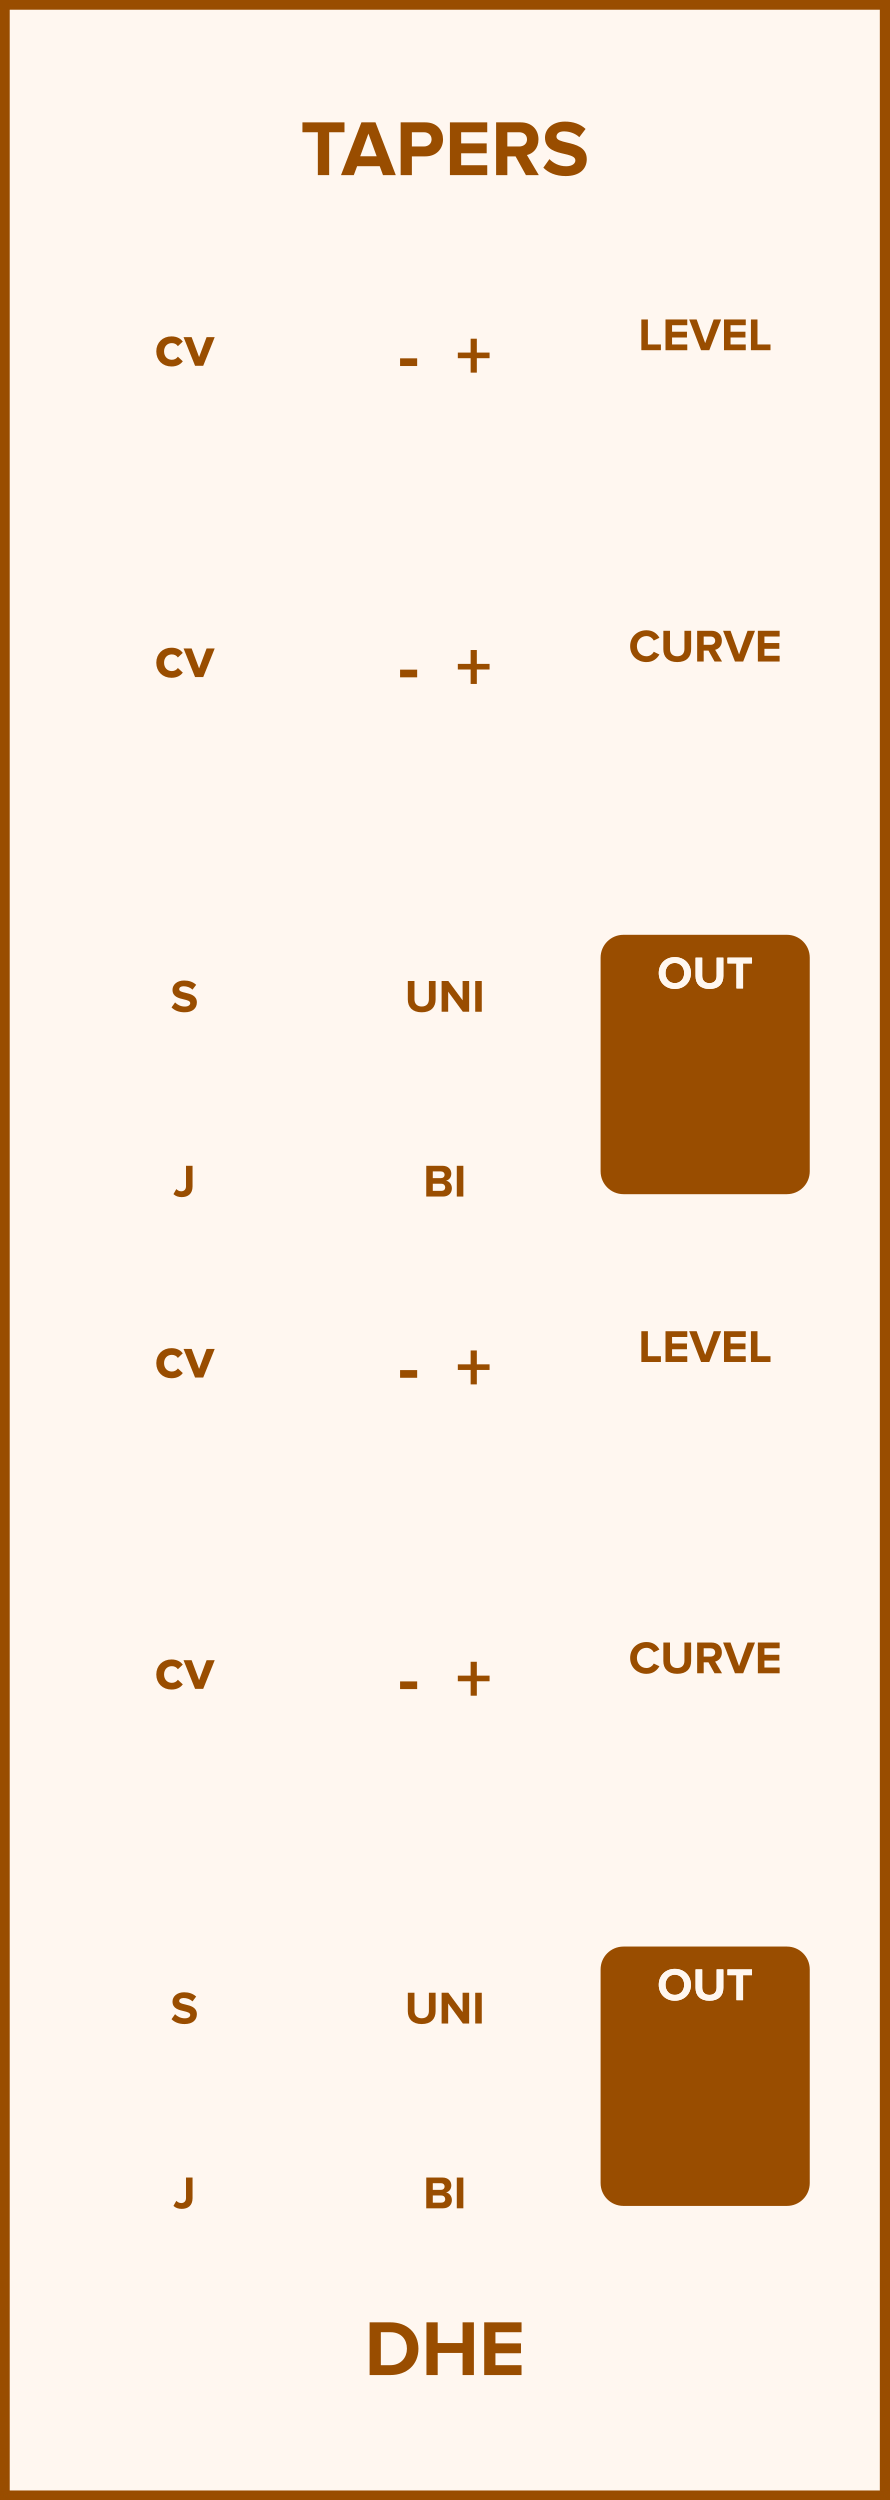
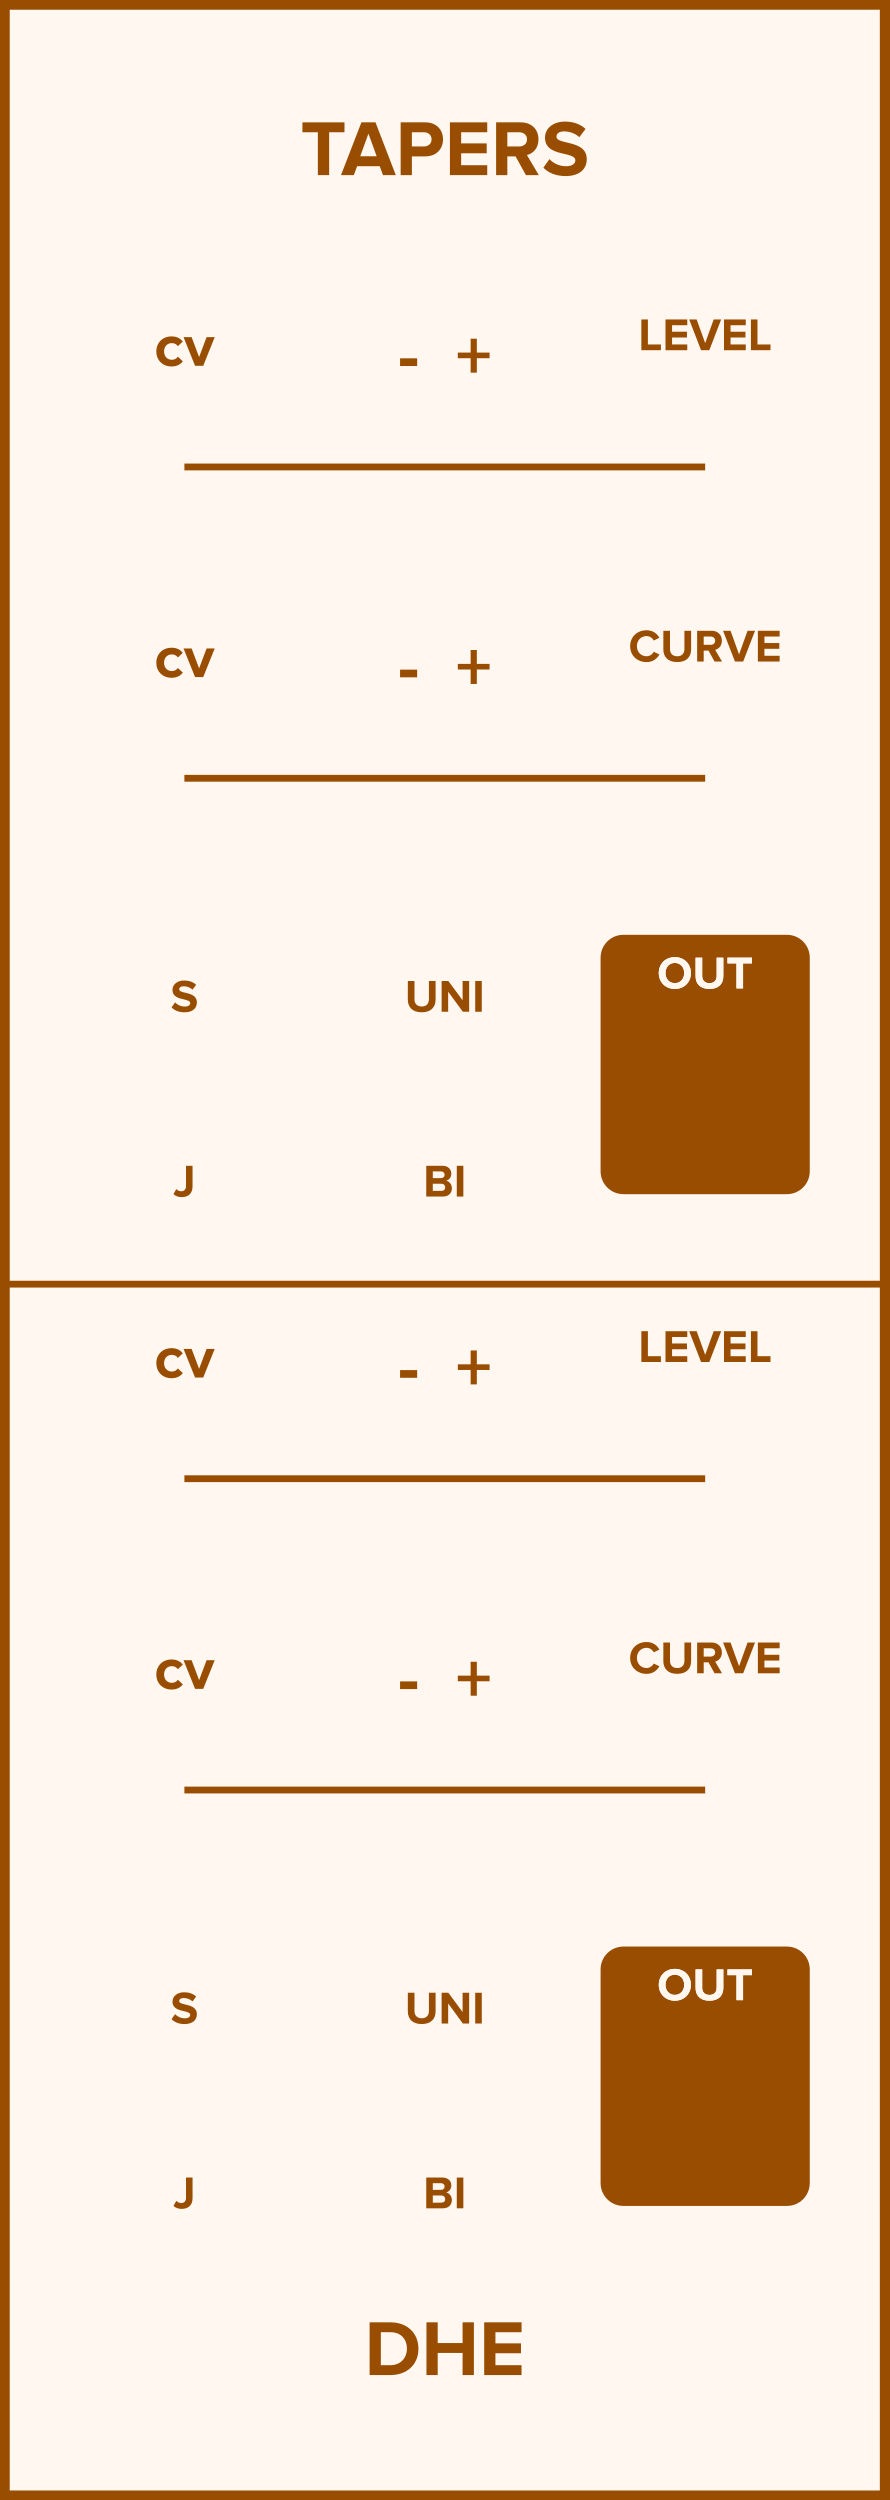
<svg xmlns="http://www.w3.org/2000/svg" id="svg132" height="379.429" width="135.000" version="1.1">
  <defs id="defs136" />
  <g id="g130" transform="scale(2.953)">
    <path id="rect2" d="M 0,0 H 45.72 V 128.5 H 0 Z" style="fill:#fff7f0;stroke:#994d00;stroke-width:1" />
    <g id="g6" transform="translate(22.86,9)">
      <g id="text4" style="font-weight:bold;font-size:4.064px;font-family:'Proxima Nova';dominant-baseline:alphabetic;text-anchor:middle;fill:#994d00" aria-label="TAPERS">
        <path id="path141" style="font-weight:bold;font-size:4.064px;font-family:'Proxima Nova';dominant-baseline:alphabetic;text-anchor:middle;fill:#994d00" d="m -6.524,0 h 0.581 v -2.203 h 0.788 v -0.508 H -7.316 v 0.508 h 0.792 z" />
        <path id="path143" style="font-weight:bold;font-size:4.064px;font-family:'Proxima Nova';dominant-baseline:alphabetic;text-anchor:middle;fill:#994d00" d="m -3.176,0 h 0.658 l -1.044,-2.711 h -0.723 L -5.334,0 h 0.658 l 0.171,-0.459 h 1.162 z m -0.748,-2.134 0.423,1.166 h -0.845 z" />
        <path id="path145" style="font-weight:bold;font-size:4.064px;font-family:'Proxima Nova';dominant-baseline:alphabetic;text-anchor:middle;fill:#994d00" d="m -2.268,0 h 0.577 v -0.963 h 0.691 c 0.585,0 0.91,-0.402 0.91,-0.874 0,-0.475 -0.321,-0.874 -0.91,-0.874 H -2.268 Z m 1.589,-1.837 c 0,0.224 -0.171,0.366 -0.398,0.366 h -0.614 v -0.732 h 0.614 c 0.228,0 0.398,0.138 0.398,0.366 z" />
        <path id="path147" style="font-weight:bold;font-size:4.064px;font-family:'Proxima Nova';dominant-baseline:alphabetic;text-anchor:middle;fill:#994d00" d="M 0.264,0 H 2.182 V -0.508 H 0.841 V -1.122 H 2.154 V -1.63 H 0.841 v -0.573 H 2.182 v -0.508 H 0.264 Z" />
        <path id="path149" style="font-weight:bold;font-size:4.064px;font-family:'Proxima Nova';dominant-baseline:alphabetic;text-anchor:middle;fill:#994d00" d="m 4.17,0 h 0.662 l -0.61,-1.032 c 0.293,-0.069 0.593,-0.325 0.593,-0.805 0,-0.504 -0.345,-0.874 -0.91,-0.874 H 2.638 V 0 h 0.577 v -0.963 h 0.423 z m 0.057,-1.837 c 0,0.228 -0.175,0.366 -0.406,0.366 h -0.606 v -0.732 h 0.606 c 0.232,0 0.406,0.138 0.406,0.366 z" />
        <path id="path151" style="font-weight:bold;font-size:4.064px;font-family:'Proxima Nova';dominant-baseline:alphabetic;text-anchor:middle;fill:#994d00" d="M 5.066,-0.382 C 5.318,-0.126 5.692,0.049 6.212,0.049 c 0.732,0 1.085,-0.374 1.085,-0.87 0,-0.614 -0.569,-0.748 -1.016,-0.853 -0.293,-0.069 -0.541,-0.126 -0.541,-0.301 0,-0.163 0.138,-0.272 0.386,-0.272 0.276,0 0.569,0.093 0.788,0.297 l 0.321,-0.423 c -0.268,-0.248 -0.626,-0.378 -1.057,-0.378 -0.638,0 -1.028,0.374 -1.028,0.825 0,0.618 0.569,0.74 1.012,0.841 0.297,0.073 0.549,0.13 0.549,0.329 0,0.154 -0.154,0.301 -0.471,0.301 -0.374,0 -0.671,-0.167 -0.862,-0.366 z" />
      </g>
    </g>
    <g id="g10" transform="translate(22.86,119.5)">
      <g id="text8" style="font-weight:bold;font-size:4.064px;font-family:'Proxima Nova';dominant-baseline:hanging;text-anchor:middle;fill:#994d00" aria-label="DHE">
        <path id="path154" style="font-weight:bold;font-size:4.064px;font-family:'Proxima Nova';dominant-baseline:hanging;text-anchor:middle;fill:#994d00" d="m -3.863,2.568 h 1.069 c 0.849,0 1.439,-0.536 1.439,-1.353 0,-0.817 -0.589,-1.357 -1.439,-1.357 h -1.069 z m 0.577,-0.508 V 0.366 h 0.492 c 0.557,0 0.849,0.37 0.849,0.849 0,0.459 -0.313,0.845 -0.849,0.845 z" />
        <path id="path156" style="font-weight:bold;font-size:4.064px;font-family:'Proxima Nova';dominant-baseline:hanging;text-anchor:middle;fill:#994d00" d="M 0.915,2.568 H 1.496 V -0.142 H 0.915 V 0.923 H -0.365 V -0.142 H -0.942 V 2.568 h 0.577 V 1.431 h 1.28 z" />
        <path id="path158" style="font-weight:bold;font-size:4.064px;font-family:'Proxima Nova';dominant-baseline:hanging;text-anchor:middle;fill:#994d00" d="m 2.026,2.568 h 1.918 v -0.508 H 2.603 V 1.447 H 3.916 V 0.939 H 2.603 V 0.366 H 3.945 V -0.142 H 2.026 Z" />
      </g>
    </g>
-     <path id="line12" d="M 9.477,24 H 36.243" style="stroke-width:0.35" />
+     <path id="line12" d="M 9.477,24 H 36.243" style="stroke:#994d00;stroke-width:0.35" />
    <g id="g16" transform="translate(9.477,18.8)">
      <g id="text14" style="font-weight:bold;font-size:3.048px;font-family:'Proxima Nova';dominant-baseline:alphabetic;text-anchor:middle;fill:#994d00" aria-label="cv">
        <path id="path162" style="font-weight:bold;font-size:3.048px;font-family:'Proxima Nova';dominant-baseline:alphabetic;text-anchor:middle;fill:#994d00" d="m -1.444,-0.738 c 0,0.454 0.326,0.774 0.78,0.774 0.302,0 0.485,-0.131 0.582,-0.268 l -0.253,-0.235 c -0.07,0.098 -0.177,0.158 -0.311,0.158 -0.235,0 -0.399,-0.174 -0.399,-0.43 0,-0.256 0.165,-0.427 0.399,-0.427 0.134,0 0.241,0.055 0.311,0.158 l 0.253,-0.238 c -0.098,-0.134 -0.28,-0.265 -0.582,-0.265 -0.454,0 -0.78,0.32 -0.78,0.771 z" />
        <path id="path164" style="font-weight:bold;font-size:3.048px;font-family:'Proxima Nova';dominant-baseline:alphabetic;text-anchor:middle;fill:#994d00" d="M 0.549,0 H 0.967 L 1.558,-1.472 H 1.141 L 0.756,-0.448 0.372,-1.472 h -0.415 z" />
      </g>
    </g>
    <g id="g22" transform="translate(22.86,19.5)">
      <g id="text20" style="font-weight:bold;font-size:3.048px;font-family:'Proxima Nova';dominant-baseline:alphabetic;text-anchor:middle;fill:#994d00" aria-label="-  +">
        <path id="path167" style="font-size:larger" d="m -2.298,-0.688 h 0.878 V -1.083 h -0.878 z" />
        <path id="path169" style="font-size:larger" d="M 1.647,-1.09 H 2.302 V -1.379 H 1.647 v -0.713 H 1.329 v 0.713 H 0.67 v 0.289 H 1.329 v 0.742 h 0.318 z" />
      </g>
    </g>
    <g id="g26" transform="translate(36.243,18)">
      <g id="text24" style="font-weight:bold;font-size:2.371px;font-family:'Proxima Nova';dominant-baseline:alphabetic;text-anchor:middle;fill:#994d00" aria-label="LEVEL">
        <path id="path172" style="font-weight:bold;font-size:2.371px;font-family:'Proxima Nova';dominant-baseline:alphabetic;text-anchor:middle;fill:#994d00" d="m -3.28,0 h 1.005 v -0.296 h -0.669 V -1.581 h -0.337 z" />
        <path id="path174" style="font-weight:bold;font-size:2.371px;font-family:'Proxima Nova';dominant-baseline:alphabetic;text-anchor:middle;fill:#994d00" d="m -2.039,0 h 1.119 V -0.296 H -1.702 v -0.358 h 0.766 V -0.951 H -1.702 V -1.285 h 0.782 V -1.581 H -2.039 Z" />
        <path id="path176" style="font-weight:bold;font-size:2.371px;font-family:'Proxima Nova';dominant-baseline:alphabetic;text-anchor:middle;fill:#994d00" d="M -0.211,0 H 0.212 L 0.821,-1.581 H 0.437 L 4.8166107e-4,-0.365 -0.438,-1.581 h -0.384 z" />
        <path id="path178" style="font-weight:bold;font-size:2.371px;font-family:'Proxima Nova';dominant-baseline:alphabetic;text-anchor:middle;fill:#994d00" d="M 0.967,0 H 2.086 v -0.296 h -0.782 v -0.358 h 0.766 V -0.951 H 1.304 V -1.285 h 0.782 V -1.581 H 0.967 Z" />
        <path id="path180" style="font-weight:bold;font-size:2.371px;font-family:'Proxima Nova';dominant-baseline:alphabetic;text-anchor:middle;fill:#994d00" d="m 2.352,0 h 1.005 V -0.296 H 2.688 V -1.581 h -0.337 z" />
      </g>
    </g>
-     <path id="line28" d="M 9.477,40 H 36.243" style="stroke-width:0.35" />
+     <path id="line28" d="M 9.477,40 H 36.243" style="stroke:#994d00;stroke-width:0.35" />
    <g id="g32" transform="translate(9.477,34.8)">
      <g id="text30" style="font-weight:bold;font-size:3.048px;font-family:'Proxima Nova';dominant-baseline:alphabetic;text-anchor:middle;fill:#994d00" aria-label="cv">
        <path id="path184" style="font-weight:bold;font-size:3.048px;font-family:'Proxima Nova';dominant-baseline:alphabetic;text-anchor:middle;fill:#994d00" d="m -1.444,-0.738 c 0,0.454 0.326,0.774 0.78,0.774 0.302,0 0.485,-0.131 0.582,-0.268 l -0.253,-0.235 c -0.07,0.098 -0.177,0.158 -0.311,0.158 -0.235,0 -0.399,-0.174 -0.399,-0.43 0,-0.256 0.165,-0.427 0.399,-0.427 0.134,0 0.241,0.055 0.311,0.158 l 0.253,-0.238 c -0.098,-0.134 -0.28,-0.265 -0.582,-0.265 -0.454,0 -0.78,0.32 -0.78,0.771 z" />
        <path id="path186" style="font-weight:bold;font-size:3.048px;font-family:'Proxima Nova';dominant-baseline:alphabetic;text-anchor:middle;fill:#994d00" d="M 0.549,0 H 0.967 L 1.558,-1.472 H 1.141 L 0.756,-0.448 0.372,-1.472 h -0.415 z" />
      </g>
    </g>
    <g id="g38" transform="translate(22.86,35.5)">
      <g id="text36" style="font-weight:bold;font-size:3.048px;font-family:'Proxima Nova';dominant-baseline:alphabetic;text-anchor:middle;fill:#994d00" aria-label="-  +">
        <path id="path189" style="font-size:larger" d="m -2.298,-0.688 h 0.878 V -1.083 h -0.878 z" />
        <path id="path191" style="font-size:larger" d="M 1.647,-1.09 H 2.302 V -1.379 H 1.647 v -0.713 H 1.329 v 0.713 H 0.67 v 0.289 H 1.329 v 0.742 h 0.318 z" />
      </g>
    </g>
    <g id="g42" transform="translate(36.243,34)">
      <g id="text40" style="font-weight:bold;font-size:2.371px;font-family:'Proxima Nova';dominant-baseline:alphabetic;text-anchor:middle;fill:#994d00" aria-label="CURVE">
        <path id="path194" style="font-weight:bold;font-size:2.371px;font-family:'Proxima Nova';dominant-baseline:alphabetic;text-anchor:middle;fill:#994d00" d="m -3.014,0.028 c 0.349,0 0.548,-0.192 0.662,-0.389 l -0.289,-0.14 c -0.066,0.13 -0.209,0.23 -0.372,0.23 -0.287,0 -0.496,-0.221 -0.496,-0.519 0,-0.299 0.209,-0.519 0.496,-0.519 0.164,0 0.306,0.102 0.372,0.23 l 0.289,-0.142 c -0.111,-0.197 -0.313,-0.386 -0.662,-0.386 -0.474,0 -0.842,0.332 -0.842,0.818 0,0.486 0.368,0.818 0.842,0.818 z" />
        <path id="path196" style="font-weight:bold;font-size:2.371px;font-family:'Proxima Nova';dominant-baseline:alphabetic;text-anchor:middle;fill:#994d00" d="m -2.15,-0.631 c 0,0.389 0.232,0.659 0.714,0.659 0.481,0 0.714,-0.268 0.714,-0.662 V -1.581 H -1.066 v 0.939 c 0,0.221 -0.126,0.372 -0.37,0.372 -0.244,0 -0.372,-0.152 -0.372,-0.372 V -1.581 h -0.341 z" />
        <path id="path198" style="font-weight:bold;font-size:2.371px;font-family:'Proxima Nova';dominant-baseline:alphabetic;text-anchor:middle;fill:#994d00" d="M 0.481,0 H 0.867 L 0.512,-0.602 c 0.171,-0.04 0.346,-0.19 0.346,-0.469 0,-0.294 -0.202,-0.51 -0.531,-0.51 H -0.413 V 0 h 0.337 v -0.562 h 0.247 z m 0.033,-1.072 c 0,0.133 -0.102,0.213 -0.237,0.213 H -0.076 V -1.285 h 0.353 c 0.135,0 0.237,0.081 0.237,0.213 z" />
        <path id="path200" style="font-weight:bold;font-size:2.371px;font-family:'Proxima Nova';dominant-baseline:alphabetic;text-anchor:middle;fill:#994d00" d="m 1.531,0 h 0.422 L 2.562,-1.581 H 2.178 L 1.742,-0.365 1.303,-1.581 H 0.919 Z" />
        <path id="path202" style="font-weight:bold;font-size:2.371px;font-family:'Proxima Nova';dominant-baseline:alphabetic;text-anchor:middle;fill:#994d00" d="M 2.708,0 H 3.827 V -0.296 H 3.045 v -0.358 h 0.766 V -0.951 H 3.045 V -1.285 H 3.827 V -1.581 H 2.708 Z" />
      </g>
    </g>
    <g id="g46" transform="translate(9.477,60)">
      <g id="text44" style="font-weight:bold;font-size:2.371px;font-family:'Proxima Nova';dominant-baseline:hanging;text-anchor:middle;fill:#994d00" aria-label="J">
        <path id="path205" style="font-weight:bold;font-size:2.371px;font-family:'Proxima Nova';dominant-baseline:hanging;text-anchor:middle;fill:#994d00" d="m -0.562,1.373 c 0.114,0.111 0.266,0.154 0.424,0.154 0.325,0 0.557,-0.173 0.557,-0.548 V -0.083 H 0.083 v 1.057 c 0,0.154 -0.097,0.254 -0.247,0.254 -0.109,0 -0.19,-0.055 -0.251,-0.114 z" />
      </g>
    </g>
    <g id="g50" transform="translate(9.477,52)">
      <g id="text48" style="font-weight:bold;font-size:2.371px;font-family:'Proxima Nova';dominant-baseline:alphabetic;text-anchor:middle;fill:#994d00" aria-label="S">
        <path id="path208" style="font-weight:bold;font-size:2.371px;font-family:'Proxima Nova';dominant-baseline:alphabetic;text-anchor:middle;fill:#994d00" d="m -0.661,-0.223 c 0.147,0.149 0.365,0.251 0.669,0.251 0.427,0 0.633,-0.218 0.633,-0.507 0,-0.358 -0.332,-0.436 -0.593,-0.498 -0.171,-0.04 -0.315,-0.074 -0.315,-0.175 0,-0.095 0.081,-0.159 0.225,-0.159 0.161,0 0.332,0.055 0.46,0.173 l 0.187,-0.247 c -0.156,-0.145 -0.365,-0.221 -0.616,-0.221 -0.372,0 -0.6,0.218 -0.6,0.481 0,0.36 0.332,0.432 0.59,0.491 0.173,0.043 0.32,0.076 0.32,0.192 0,0.09 -0.09,0.175 -0.275,0.175 -0.218,0 -0.391,-0.097 -0.503,-0.213 z" />
      </g>
    </g>
    <g id="g54" transform="translate(22.86,60)">
      <g id="text52" style="font-weight:bold;font-size:2.371px;font-family:'Proxima Nova';dominant-baseline:hanging;text-anchor:middle;fill:#994d00" aria-label="BI">
        <path id="path211" style="font-weight:bold;font-size:2.371px;font-family:'Proxima Nova';dominant-baseline:hanging;text-anchor:middle;fill:#994d00" d="m -0.953,1.498 h 0.858 c 0.301,0 0.46,-0.19 0.46,-0.427 0,-0.199 -0.135,-0.363 -0.303,-0.389 0.149,-0.031 0.273,-0.164 0.273,-0.363 0,-0.211 -0.154,-0.403 -0.455,-0.403 h -0.832 z m 0.337,-0.948 v -0.344 h 0.422 c 0.114,0 0.185,0.074 0.185,0.173 0,0.1 -0.071,0.171 -0.185,0.171 z m 0,0.657 V 0.839 h 0.434 c 0.133,0 0.204,0.085 0.204,0.185 0,0.114 -0.076,0.183 -0.204,0.183 z" />
        <path id="path213" style="font-weight:bold;font-size:2.371px;font-family:'Proxima Nova';dominant-baseline:hanging;text-anchor:middle;fill:#994d00" d="M 0.617,1.498 H 0.954 V -0.083 H 0.617 Z" />
      </g>
    </g>
    <g id="g58" transform="translate(22.86,52)">
      <g id="text56" style="font-weight:bold;font-size:2.371px;font-family:'Proxima Nova';dominant-baseline:alphabetic;text-anchor:middle;fill:#994d00" aria-label="UNI">
        <path id="path216" style="font-weight:bold;font-size:2.371px;font-family:'Proxima Nova';dominant-baseline:alphabetic;text-anchor:middle;fill:#994d00" d="m -1.9,-0.631 c 0,0.389 0.232,0.659 0.714,0.659 0.481,0 0.714,-0.268 0.714,-0.662 V -1.581 h -0.344 v 0.939 c 0,0.221 -0.126,0.372 -0.37,0.372 -0.244,0 -0.372,-0.152 -0.372,-0.372 V -1.581 h -0.341 z" />
        <path id="path218" style="font-weight:bold;font-size:2.371px;font-family:'Proxima Nova';dominant-baseline:alphabetic;text-anchor:middle;fill:#994d00" d="M 0.928,0 H 1.252 V -1.581 H 0.916 v 0.993 L 0.183,-1.581 H -0.163 V 0 h 0.337 v -1.031 z" />
        <path id="path220" style="font-weight:bold;font-size:2.371px;font-family:'Proxima Nova';dominant-baseline:alphabetic;text-anchor:middle;fill:#994d00" d="m 1.564,0 h 0.337 v -1.581 h -0.337 z" />
      </g>
    </g>
    <path id="rect60" d="m 32.043,48.22 h 8.4 c 0.554,0 1,0.446 1,1 v 10.98 c 0,0.554 -0.446,1 -1,1 h -8.4 c -0.554,0 -1,-0.446 -1,-1 v -10.98 c 0,-0.554 0.446,-1 1,-1 z" style="fill:#994d00;stroke:#994d00;stroke-width:0.35" />
    <g id="g64" transform="translate(36.243,50.8)">
      <g id="text62" style="font-weight:bold;font-size:2.371px;font-family:'Proxima Nova';dominant-baseline:alphabetic;text-anchor:middle;fill:#fff7f0" aria-label="OUT">
        <path id="path224" style="font-weight:bold;font-size:2.371px;font-family:'Proxima Nova';dominant-baseline:alphabetic;text-anchor:middle;fill:#fff7f0" d="m -2.385,-0.79 c 0,0.477 0.349,0.818 0.825,0.818 0.479,0 0.827,-0.341 0.827,-0.818 0,-0.477 -0.349,-0.818 -0.827,-0.818 -0.477,0 -0.825,0.341 -0.825,0.818 z m 1.306,0 c 0,0.294 -0.19,0.519 -0.481,0.519 -0.292,0 -0.479,-0.225 -0.479,-0.519 0,-0.296 0.187,-0.519 0.479,-0.519 0.292,0 0.481,0.223 0.481,0.519 z" />
        <path id="path226" style="font-weight:bold;font-size:2.371px;font-family:'Proxima Nova';dominant-baseline:alphabetic;text-anchor:middle;fill:#fff7f0" d="m -0.494,-0.631 c 0,0.389 0.232,0.659 0.714,0.659 0.481,0 0.714,-0.268 0.714,-0.662 V -1.581 H 0.589 v 0.939 c 0,0.221 -0.126,0.372 -0.37,0.372 -0.244,0 -0.372,-0.152 -0.372,-0.372 V -1.581 h -0.341 z" />
        <path id="path228" style="font-weight:bold;font-size:2.371px;font-family:'Proxima Nova';dominant-baseline:alphabetic;text-anchor:middle;fill:#fff7f0" d="m 1.608,0 h 0.339 v -1.285 h 0.46 v -0.296 h -1.261 v 0.296 h 0.462 z" />
      </g>
    </g>
    <g id="g68" transform="translate(36.243,50.8)">
      <g id="text66" style="font-weight:bold;font-size:2.371px;font-family:'Proxima Nova';dominant-baseline:alphabetic;text-anchor:middle;fill:#fff7f0" aria-label="OUT">
        <path id="path231" style="font-weight:bold;font-size:2.371px;font-family:'Proxima Nova';dominant-baseline:alphabetic;text-anchor:middle;fill:#fff7f0" d="m -2.385,-0.79 c 0,0.477 0.349,0.818 0.825,0.818 0.479,0 0.827,-0.341 0.827,-0.818 0,-0.477 -0.349,-0.818 -0.827,-0.818 -0.477,0 -0.825,0.341 -0.825,0.818 z m 1.306,0 c 0,0.294 -0.19,0.519 -0.481,0.519 -0.292,0 -0.479,-0.225 -0.479,-0.519 0,-0.296 0.187,-0.519 0.479,-0.519 0.292,0 0.481,0.223 0.481,0.519 z" />
        <path id="path233" style="font-weight:bold;font-size:2.371px;font-family:'Proxima Nova';dominant-baseline:alphabetic;text-anchor:middle;fill:#fff7f0" d="m -0.494,-0.631 c 0,0.389 0.232,0.659 0.714,0.659 0.481,0 0.714,-0.268 0.714,-0.662 V -1.581 H 0.589 v 0.939 c 0,0.221 -0.126,0.372 -0.37,0.372 -0.244,0 -0.372,-0.152 -0.372,-0.372 V -1.581 h -0.341 z" />
        <path id="path235" style="font-weight:bold;font-size:2.371px;font-family:'Proxima Nova';dominant-baseline:alphabetic;text-anchor:middle;fill:#fff7f0" d="m 1.608,0 h 0.339 v -1.285 h 0.46 v -0.296 h -1.261 v 0.296 h 0.462 z" />
      </g>
    </g>
-     <path id="line70" d="M 0,66 H 45.72" style="stroke-width:0.35" />
-     <path id="line72" d="M 9.477,76 H 36.243" style="stroke-width:0.35" />
+     <path id="line70" d="M 0,66 H 45.72" style="stroke:#994d00;stroke-width:0.35" />
+     <path id="line72" d="M 9.477,76 H 36.243" style="stroke:#994d00;stroke-width:0.35" />
    <g id="g76" transform="translate(9.477,70.8)">
      <g id="text74" style="font-weight:bold;font-size:3.048px;font-family:'Proxima Nova';dominant-baseline:alphabetic;text-anchor:middle;fill:#994d00" aria-label="cv">
        <path id="path240" style="font-weight:bold;font-size:3.048px;font-family:'Proxima Nova';dominant-baseline:alphabetic;text-anchor:middle;fill:#994d00" d="m -1.444,-0.738 c 0,0.454 0.326,0.774 0.78,0.774 0.302,0 0.485,-0.131 0.582,-0.268 l -0.253,-0.235 c -0.07,0.098 -0.177,0.158 -0.311,0.158 -0.235,0 -0.399,-0.174 -0.399,-0.43 0,-0.256 0.165,-0.427 0.399,-0.427 0.134,0 0.241,0.055 0.311,0.158 l 0.253,-0.238 c -0.098,-0.134 -0.28,-0.265 -0.582,-0.265 -0.454,0 -0.78,0.32 -0.78,0.771 z" />
        <path id="path242" style="font-weight:bold;font-size:3.048px;font-family:'Proxima Nova';dominant-baseline:alphabetic;text-anchor:middle;fill:#994d00" d="M 0.549,0 H 0.967 L 1.558,-1.472 H 1.141 L 0.756,-0.448 0.372,-1.472 h -0.415 z" />
      </g>
    </g>
    <g id="g82" transform="translate(22.86,71.5)">
      <g id="text80" style="font-weight:bold;font-size:3.048px;font-family:'Proxima Nova';dominant-baseline:alphabetic;text-anchor:middle;fill:#994d00" aria-label="-  +">
        <path id="path245" style="font-size:larger" d="m -2.298,-0.688 h 0.878 V -1.083 h -0.878 z" />
        <path id="path247" style="font-size:larger" d="M 1.647,-1.09 H 2.302 V -1.379 H 1.647 v -0.713 H 1.329 v 0.713 H 0.67 v 0.289 H 1.329 v 0.742 h 0.318 z" />
      </g>
    </g>
    <g id="g86" transform="translate(36.243,70)">
      <g id="text84" style="font-weight:bold;font-size:2.371px;font-family:'Proxima Nova';dominant-baseline:alphabetic;text-anchor:middle;fill:#994d00" aria-label="LEVEL">
        <path id="path250" style="font-weight:bold;font-size:2.371px;font-family:'Proxima Nova';dominant-baseline:alphabetic;text-anchor:middle;fill:#994d00" d="m -3.28,0 h 1.005 v -0.296 h -0.669 V -1.581 h -0.337 z" />
        <path id="path252" style="font-weight:bold;font-size:2.371px;font-family:'Proxima Nova';dominant-baseline:alphabetic;text-anchor:middle;fill:#994d00" d="m -2.039,0 h 1.119 V -0.296 H -1.702 v -0.358 h 0.766 V -0.951 H -1.702 V -1.285 h 0.782 V -1.581 H -2.039 Z" />
        <path id="path254" style="font-weight:bold;font-size:2.371px;font-family:'Proxima Nova';dominant-baseline:alphabetic;text-anchor:middle;fill:#994d00" d="M -0.211,0 H 0.212 L 0.821,-1.581 H 0.437 L 4.8166107e-4,-0.365 -0.438,-1.581 h -0.384 z" />
        <path id="path256" style="font-weight:bold;font-size:2.371px;font-family:'Proxima Nova';dominant-baseline:alphabetic;text-anchor:middle;fill:#994d00" d="M 0.967,0 H 2.086 v -0.296 h -0.782 v -0.358 h 0.766 V -0.951 H 1.304 V -1.285 h 0.782 V -1.581 H 0.967 Z" />
        <path id="path258" style="font-weight:bold;font-size:2.371px;font-family:'Proxima Nova';dominant-baseline:alphabetic;text-anchor:middle;fill:#994d00" d="m 2.352,0 h 1.005 V -0.296 H 2.688 V -1.581 h -0.337 z" />
      </g>
    </g>
-     <path id="line88" d="M 9.477,92 H 36.243" style="stroke-width:0.35" />
+     <path id="line88" d="M 9.477,92 H 36.243" style="stroke:#994d00;stroke-width:0.35" />
    <g id="g92" transform="translate(9.477,86.8)">
      <g id="text90" style="font-weight:bold;font-size:3.048px;font-family:'Proxima Nova';dominant-baseline:alphabetic;text-anchor:middle;fill:#994d00" aria-label="cv">
        <path id="path262" style="font-weight:bold;font-size:3.048px;font-family:'Proxima Nova';dominant-baseline:alphabetic;text-anchor:middle;fill:#994d00" d="m -1.444,-0.738 c 0,0.454 0.326,0.774 0.78,0.774 0.302,0 0.485,-0.131 0.582,-0.268 l -0.253,-0.235 c -0.07,0.098 -0.177,0.158 -0.311,0.158 -0.235,0 -0.399,-0.174 -0.399,-0.43 0,-0.256 0.165,-0.427 0.399,-0.427 0.134,0 0.241,0.055 0.311,0.158 l 0.253,-0.238 c -0.098,-0.134 -0.28,-0.265 -0.582,-0.265 -0.454,0 -0.78,0.32 -0.78,0.771 z" />
        <path id="path264" style="font-weight:bold;font-size:3.048px;font-family:'Proxima Nova';dominant-baseline:alphabetic;text-anchor:middle;fill:#994d00" d="M 0.549,0 H 0.967 L 1.558,-1.472 H 1.141 L 0.756,-0.448 0.372,-1.472 h -0.415 z" />
      </g>
    </g>
    <g id="g98" transform="translate(22.86,87.5)">
      <g id="text96" style="font-weight:bold;font-size:3.048px;font-family:'Proxima Nova';dominant-baseline:alphabetic;text-anchor:middle;fill:#994d00" aria-label="-  +">
        <path id="path267" style="font-size:larger" d="m -2.298,-0.688 h 0.878 V -1.083 h -0.878 z" />
        <path id="path269" style="font-size:larger" d="M 1.647,-1.09 H 2.302 V -1.379 H 1.647 v -0.713 H 1.329 v 0.713 H 0.67 v 0.289 H 1.329 v 0.742 h 0.318 z" />
      </g>
    </g>
    <g id="g102" transform="translate(36.243,86)">
      <g id="text100" style="font-weight:bold;font-size:2.371px;font-family:'Proxima Nova';dominant-baseline:alphabetic;text-anchor:middle;fill:#994d00" aria-label="CURVE">
        <path id="path272" style="font-weight:bold;font-size:2.371px;font-family:'Proxima Nova';dominant-baseline:alphabetic;text-anchor:middle;fill:#994d00" d="m -3.014,0.028 c 0.349,0 0.548,-0.192 0.662,-0.389 l -0.289,-0.14 c -0.066,0.13 -0.209,0.23 -0.372,0.23 -0.287,0 -0.496,-0.221 -0.496,-0.519 0,-0.299 0.209,-0.519 0.496,-0.519 0.164,0 0.306,0.102 0.372,0.23 l 0.289,-0.142 c -0.111,-0.197 -0.313,-0.386 -0.662,-0.386 -0.474,0 -0.842,0.332 -0.842,0.818 0,0.486 0.368,0.818 0.842,0.818 z" />
        <path id="path274" style="font-weight:bold;font-size:2.371px;font-family:'Proxima Nova';dominant-baseline:alphabetic;text-anchor:middle;fill:#994d00" d="m -2.15,-0.631 c 0,0.389 0.232,0.659 0.714,0.659 0.481,0 0.714,-0.268 0.714,-0.662 V -1.581 H -1.066 v 0.939 c 0,0.221 -0.126,0.372 -0.37,0.372 -0.244,0 -0.372,-0.152 -0.372,-0.372 V -1.581 h -0.341 z" />
        <path id="path276" style="font-weight:bold;font-size:2.371px;font-family:'Proxima Nova';dominant-baseline:alphabetic;text-anchor:middle;fill:#994d00" d="M 0.481,0 H 0.867 L 0.512,-0.602 c 0.171,-0.04 0.346,-0.19 0.346,-0.469 0,-0.294 -0.202,-0.51 -0.531,-0.51 H -0.413 V 0 h 0.337 v -0.562 h 0.247 z m 0.033,-1.072 c 0,0.133 -0.102,0.213 -0.237,0.213 H -0.076 V -1.285 h 0.353 c 0.135,0 0.237,0.081 0.237,0.213 z" />
        <path id="path278" style="font-weight:bold;font-size:2.371px;font-family:'Proxima Nova';dominant-baseline:alphabetic;text-anchor:middle;fill:#994d00" d="m 1.531,0 h 0.422 L 2.562,-1.581 H 2.178 L 1.742,-0.365 1.303,-1.581 H 0.919 Z" />
        <path id="path280" style="font-weight:bold;font-size:2.371px;font-family:'Proxima Nova';dominant-baseline:alphabetic;text-anchor:middle;fill:#994d00" d="M 2.708,0 H 3.827 V -0.296 H 3.045 v -0.358 h 0.766 V -0.951 H 3.045 V -1.285 H 3.827 V -1.581 H 2.708 Z" />
      </g>
    </g>
    <g id="g106" transform="translate(9.477,112)">
      <g id="text104" style="font-weight:bold;font-size:2.371px;font-family:'Proxima Nova';dominant-baseline:hanging;text-anchor:middle;fill:#994d00" aria-label="J">
        <path id="path283" style="font-weight:bold;font-size:2.371px;font-family:'Proxima Nova';dominant-baseline:hanging;text-anchor:middle;fill:#994d00" d="m -0.562,1.373 c 0.114,0.111 0.266,0.154 0.424,0.154 0.325,0 0.557,-0.173 0.557,-0.548 V -0.083 H 0.083 v 1.057 c 0,0.154 -0.097,0.254 -0.247,0.254 -0.109,0 -0.19,-0.055 -0.251,-0.114 z" />
      </g>
    </g>
    <g id="g110" transform="translate(9.477,104)">
      <g id="text108" style="font-weight:bold;font-size:2.371px;font-family:'Proxima Nova';dominant-baseline:alphabetic;text-anchor:middle;fill:#994d00" aria-label="S">
        <path id="path286" style="font-weight:bold;font-size:2.371px;font-family:'Proxima Nova';dominant-baseline:alphabetic;text-anchor:middle;fill:#994d00" d="m -0.661,-0.223 c 0.147,0.149 0.365,0.251 0.669,0.251 0.427,0 0.633,-0.218 0.633,-0.507 0,-0.358 -0.332,-0.436 -0.593,-0.498 -0.171,-0.04 -0.315,-0.074 -0.315,-0.175 0,-0.095 0.081,-0.159 0.225,-0.159 0.161,0 0.332,0.055 0.46,0.173 l 0.187,-0.247 c -0.156,-0.145 -0.365,-0.221 -0.616,-0.221 -0.372,0 -0.6,0.218 -0.6,0.481 0,0.36 0.332,0.432 0.59,0.491 0.173,0.043 0.32,0.076 0.32,0.192 0,0.09 -0.09,0.175 -0.275,0.175 -0.218,0 -0.391,-0.097 -0.503,-0.213 z" />
      </g>
    </g>
    <g id="g114" transform="translate(22.86,112)">
      <g id="text112" style="font-weight:bold;font-size:2.371px;font-family:'Proxima Nova';dominant-baseline:hanging;text-anchor:middle;fill:#994d00" aria-label="BI">
        <path id="path289" style="font-weight:bold;font-size:2.371px;font-family:'Proxima Nova';dominant-baseline:hanging;text-anchor:middle;fill:#994d00" d="m -0.953,1.498 h 0.858 c 0.301,0 0.46,-0.19 0.46,-0.427 0,-0.199 -0.135,-0.363 -0.303,-0.389 0.149,-0.031 0.273,-0.164 0.273,-0.363 0,-0.211 -0.154,-0.403 -0.455,-0.403 h -0.832 z m 0.337,-0.948 v -0.344 h 0.422 c 0.114,0 0.185,0.074 0.185,0.173 0,0.1 -0.071,0.171 -0.185,0.171 z m 0,0.657 V 0.839 h 0.434 c 0.133,0 0.204,0.085 0.204,0.185 0,0.114 -0.076,0.183 -0.204,0.183 z" />
        <path id="path291" style="font-weight:bold;font-size:2.371px;font-family:'Proxima Nova';dominant-baseline:hanging;text-anchor:middle;fill:#994d00" d="M 0.617,1.498 H 0.954 V -0.083 H 0.617 Z" />
      </g>
    </g>
    <g id="g118" transform="translate(22.86,104)">
      <g id="text116" style="font-weight:bold;font-size:2.371px;font-family:'Proxima Nova';dominant-baseline:alphabetic;text-anchor:middle;fill:#994d00" aria-label="UNI">
        <path id="path294" style="font-weight:bold;font-size:2.371px;font-family:'Proxima Nova';dominant-baseline:alphabetic;text-anchor:middle;fill:#994d00" d="m -1.9,-0.631 c 0,0.389 0.232,0.659 0.714,0.659 0.481,0 0.714,-0.268 0.714,-0.662 V -1.581 h -0.344 v 0.939 c 0,0.221 -0.126,0.372 -0.37,0.372 -0.244,0 -0.372,-0.152 -0.372,-0.372 V -1.581 h -0.341 z" />
        <path id="path296" style="font-weight:bold;font-size:2.371px;font-family:'Proxima Nova';dominant-baseline:alphabetic;text-anchor:middle;fill:#994d00" d="M 0.928,0 H 1.252 V -1.581 H 0.916 v 0.993 L 0.183,-1.581 H -0.163 V 0 h 0.337 v -1.031 z" />
        <path id="path298" style="font-weight:bold;font-size:2.371px;font-family:'Proxima Nova';dominant-baseline:alphabetic;text-anchor:middle;fill:#994d00" d="m 1.564,0 h 0.337 v -1.581 h -0.337 z" />
      </g>
    </g>
    <path id="rect120" d="m 32.043,100.22 h 8.4 c 0.554,0 1,0.446 1,1 v 10.98 c 0,0.554 -0.446,1 -1,1 h -8.4 c -0.554,0 -1,-0.446 -1,-1 v -10.98 c 0,-0.554 0.446,-1 1,-1 z" style="fill:#994d00;stroke:#994d00;stroke-width:0.35" />
    <g id="g124" transform="translate(36.243,102.8)">
      <g id="text122" style="font-weight:bold;font-size:2.371px;font-family:'Proxima Nova';dominant-baseline:alphabetic;text-anchor:middle;fill:#fff7f0" aria-label="OUT">
        <path id="path302" style="font-weight:bold;font-size:2.371px;font-family:'Proxima Nova';dominant-baseline:alphabetic;text-anchor:middle;fill:#fff7f0" d="m -2.385,-0.79 c 0,0.477 0.349,0.818 0.825,0.818 0.479,0 0.827,-0.341 0.827,-0.818 0,-0.477 -0.349,-0.818 -0.827,-0.818 -0.477,0 -0.825,0.341 -0.825,0.818 z m 1.306,0 c 0,0.294 -0.19,0.519 -0.481,0.519 -0.292,0 -0.479,-0.225 -0.479,-0.519 0,-0.296 0.187,-0.519 0.479,-0.519 0.292,0 0.481,0.223 0.481,0.519 z" />
        <path id="path304" style="font-weight:bold;font-size:2.371px;font-family:'Proxima Nova';dominant-baseline:alphabetic;text-anchor:middle;fill:#fff7f0" d="m -0.494,-0.631 c 0,0.389 0.232,0.659 0.714,0.659 0.481,0 0.714,-0.268 0.714,-0.662 V -1.581 H 0.589 v 0.939 c 0,0.221 -0.126,0.372 -0.37,0.372 -0.244,0 -0.372,-0.152 -0.372,-0.372 V -1.581 h -0.341 z" />
        <path id="path306" style="font-weight:bold;font-size:2.371px;font-family:'Proxima Nova';dominant-baseline:alphabetic;text-anchor:middle;fill:#fff7f0" d="m 1.608,0 h 0.339 v -1.285 h 0.46 v -0.296 h -1.261 v 0.296 h 0.462 z" />
      </g>
    </g>
    <g id="g128" transform="translate(36.243,102.8)">
      <g id="text126" style="font-weight:bold;font-size:2.371px;font-family:'Proxima Nova';dominant-baseline:alphabetic;text-anchor:middle;fill:#fff7f0" aria-label="OUT">
        <path id="path309" style="font-weight:bold;font-size:2.371px;font-family:'Proxima Nova';dominant-baseline:alphabetic;text-anchor:middle;fill:#fff7f0" d="m -2.385,-0.79 c 0,0.477 0.349,0.818 0.825,0.818 0.479,0 0.827,-0.341 0.827,-0.818 0,-0.477 -0.349,-0.818 -0.827,-0.818 -0.477,0 -0.825,0.341 -0.825,0.818 z m 1.306,0 c 0,0.294 -0.19,0.519 -0.481,0.519 -0.292,0 -0.479,-0.225 -0.479,-0.519 0,-0.296 0.187,-0.519 0.479,-0.519 0.292,0 0.481,0.223 0.481,0.519 z" />
        <path id="path311" style="font-weight:bold;font-size:2.371px;font-family:'Proxima Nova';dominant-baseline:alphabetic;text-anchor:middle;fill:#fff7f0" d="m -0.494,-0.631 c 0,0.389 0.232,0.659 0.714,0.659 0.481,0 0.714,-0.268 0.714,-0.662 V -1.581 H 0.589 v 0.939 c 0,0.221 -0.126,0.372 -0.37,0.372 -0.244,0 -0.372,-0.152 -0.372,-0.372 V -1.581 h -0.341 z" />
        <path id="path313" style="font-weight:bold;font-size:2.371px;font-family:'Proxima Nova';dominant-baseline:alphabetic;text-anchor:middle;fill:#fff7f0" d="m 1.608,0 h 0.339 v -1.285 h 0.46 v -0.296 h -1.261 v 0.296 h 0.462 z" />
      </g>
    </g>
  </g>
</svg>
